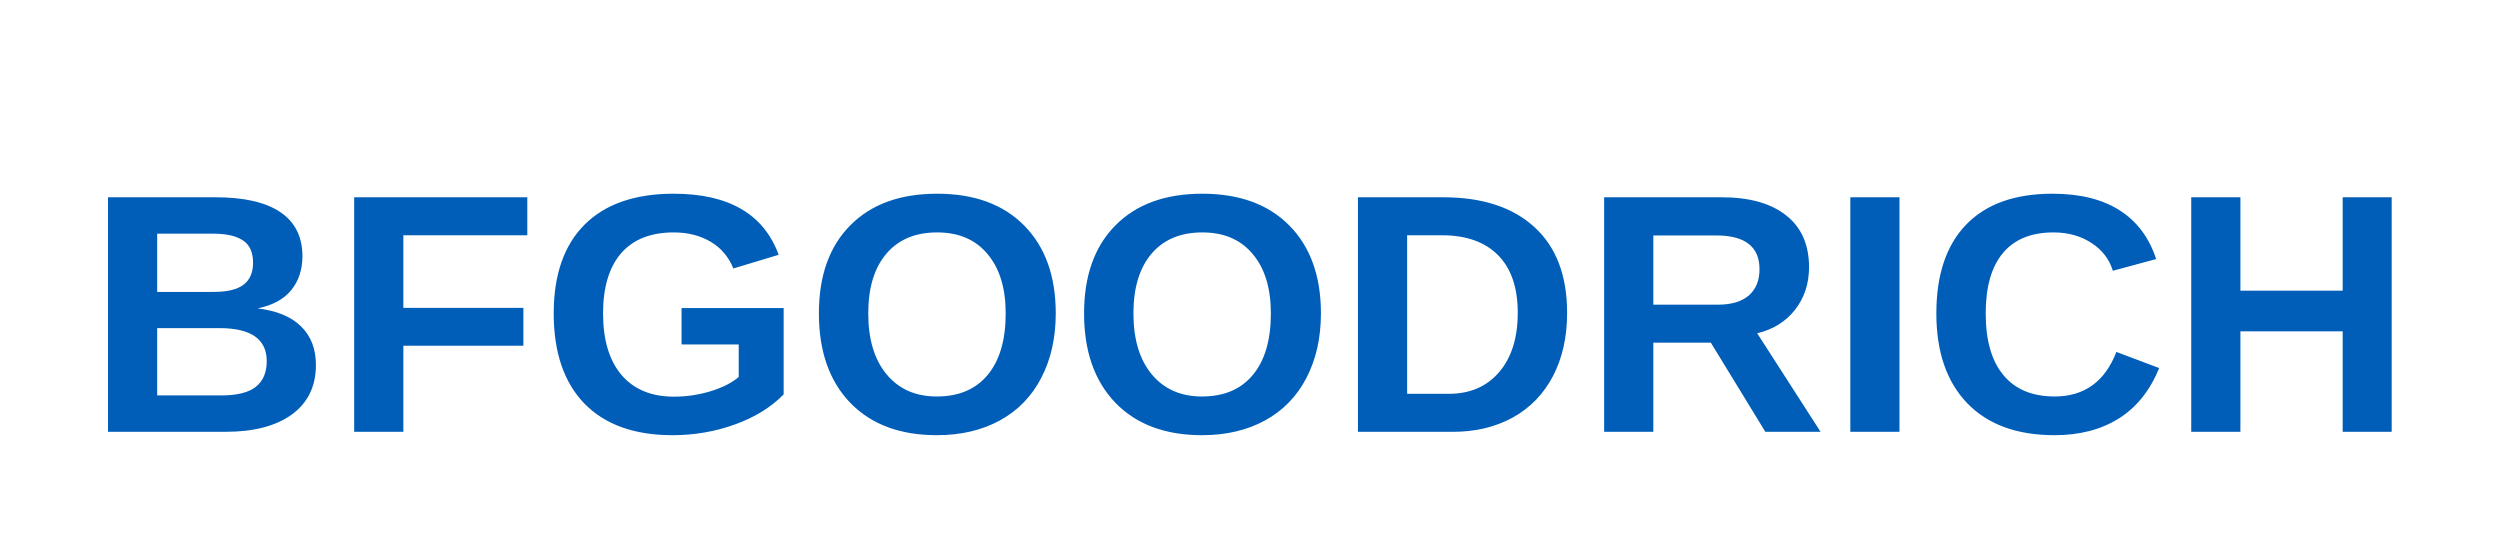
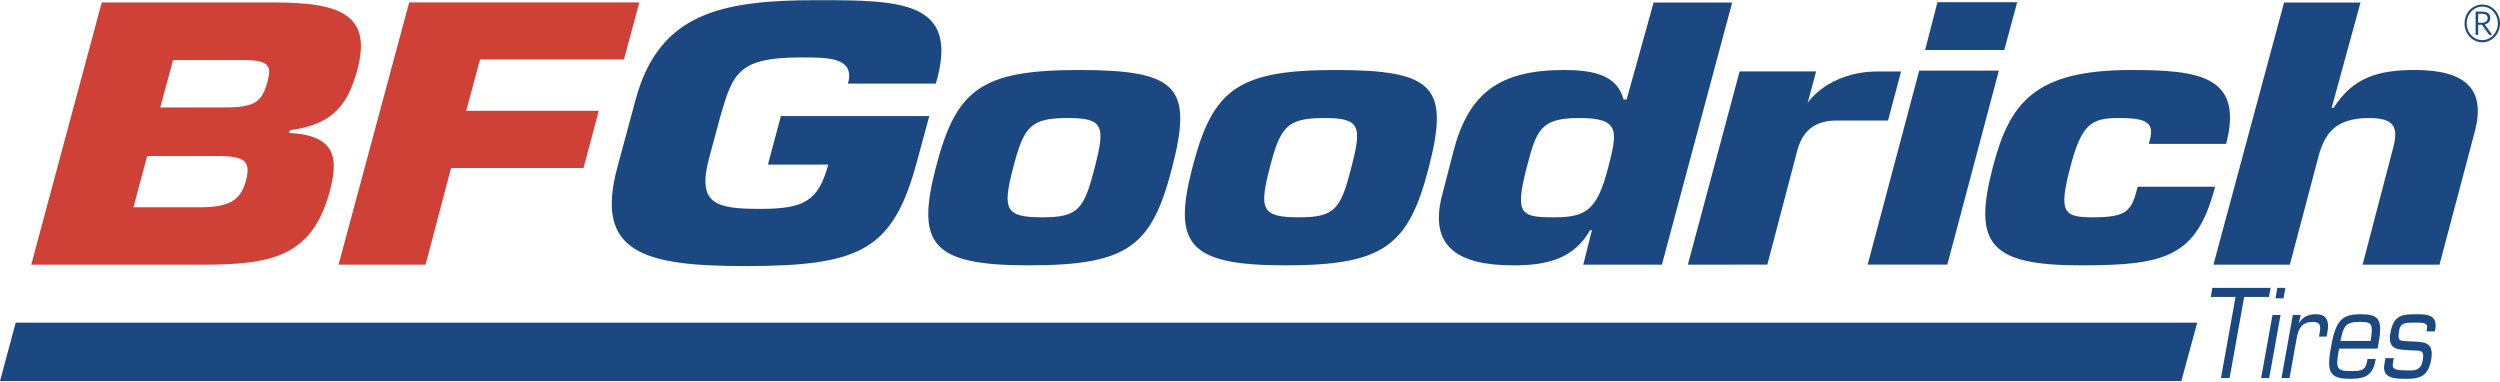
- <svg xmlns="http://www.w3.org/2000/svg" viewBox="0 0 220 48" role="img" aria-label="BFGOODRICH">
-   <text x="110" y="38" text-anchor="middle" font-family="Arial Black, Arial, sans-serif" font-size="30" font-weight="700" fill="#005eb8">BFGOODRICH</text>
+ <svg xmlns="http://www.w3.org/2000/svg" width="100%" height="100%" viewBox="0 0 400 61" version="1.1" xml:space="preserve" style="fill-rule:evenodd;clip-rule:evenodd;stroke-linejoin:round;stroke-miterlimit:1.414;">
+   <g transform="matrix(0.16,0,0,0.160526,0,0)">
+     <path d="M2475.62,34.766L2478.18,34.766L2478.18,24.674L2481.96,24.674L2489.19,34.766L2492.2,34.766L2484.7,24.406C2486.84,23.87 2490.26,22.292 2490.26,18.065C2490.26,12.915 2486.72,11.575 2480.98,11.575L2475.62,11.575L2475.62,34.766ZM2478.18,13.689L2480.92,13.689C2484.46,13.689 2487.65,14.225 2487.65,18.035C2487.65,20.744 2485.59,22.65 2482.41,22.65L2478.18,22.65L2478.18,13.689ZM2482.29,4.52C2472.43,4.52 2464.54,12.885 2464.54,23.334C2464.54,33.783 2472.43,42.149 2482.29,42.149C2492.11,42.149 2500,33.783 2500,23.334C2500,12.885 2492.08,4.52 2482.38,4.52L2482.29,4.52ZM2482.29,6.604C2490.92,6.604 2497.86,14.076 2497.86,23.305C2497.86,32.533 2490.92,40.005 2482.29,40.005C2473.59,40.005 2466.69,32.533 2466.69,23.305C2466.69,14.076 2473.62,6.604 2482.2,6.604L2482.29,6.604ZM1653.62,2.496L1626.62,99.158L1623.52,99.158C1617.33,74.508 1592.41,69.775 1564.07,69.775C1499.26,69.775 1468.45,92.966 1453.39,151.017L1442.1,194.51C1429.01,244.91 1456.36,264.499 1513.52,264.499C1547.31,264.499 1573.75,257.949 1590.18,229.341L1591.93,229.341L1583.27,263.814L1661.89,263.814L1732.18,2.525L1653.62,2.525L1653.62,2.496ZM1608.1,167.301C1596.91,210.437 1585.38,216.599 1553.44,216.599C1521.02,216.599 1514.56,213.682 1526.62,167.301C1536.41,129.582 1540.43,117.645 1579.13,117.645C1620.1,117.645 1617.72,130.327 1608.1,167.301ZM1947.33,263.725L1867.66,263.725L1919.22,70.341L1998.89,70.341L1947.33,263.725ZM2004.28,49.859L1925.09,49.859L1937.44,2.198L2017.19,2.198L2004.28,49.859ZM2215.07,186.175C2196.71,256.937 2164.49,264.469 2080.4,264.469C1989.03,264.469 1973.14,242.38 1992.63,167.301C2009.37,102.76 2034.16,69.775 2130.95,69.775C2198.94,69.775 2243.8,75.58 2226.18,143.396L2148.78,143.396C2151.87,133.244 2152.11,127.082 2147.76,123.093C2143.39,119.074 2134.76,117.645 2118.53,117.645C2091.05,117.645 2081.41,123.807 2070.1,167.301C2058.49,211.896 2063.58,216.599 2092.87,216.599C2128,216.599 2131.57,209.722 2137.7,186.145L2215.07,186.145L2215.07,186.175ZM847.901,83.32C855.522,56.855 827.27,57.242 801.252,57.242C738.854,57.242 733.019,72.544 720.724,114.638L709.233,157.06C696.7,203.322 715.306,208.204 760.378,208.204C804.556,208.204 818.399,200.166 828.223,164.056L767.939,164.056L780.889,115.68L929.291,115.68L916.907,161.228C893.091,249.227 860.999,265.213 744.927,265.213C642.668,265.213 594.441,251.281 617.364,166.765L635.613,99.307C658.952,13.064 721.379,0.173 816.702,0.173C900.742,0.173 960.43,0.531 935.84,83.32L847.901,83.32ZM2331.68,107.464L2333.68,107.464C2352.73,77.366 2378.18,69.745 2414.65,69.745C2466.87,69.745 2485.59,89.691 2474.93,130.654L2439.51,263.784L2362.58,263.784L2393.72,145.182C2398.07,126.695 2394.17,117.645 2368.92,117.645C2334.27,117.645 2324.09,134.316 2318.05,157.536L2289.86,263.784L2213.44,263.784L2284.08,2.496L2360.5,2.496L2331.68,107.464ZM1079,69.775C980.406,69.775 955.935,89.364 935.751,167.301C915.954,243.422 931.673,264.469 1028.48,264.469C1128.3,264.469 1151.76,245.625 1172.06,167.301C1192.99,86.833 1178.05,69.775 1079,69.775ZM1094.66,167.301C1083.94,208.621 1078.26,216.599 1042.21,216.599C1004.85,216.599 1002.44,208.591 1013.12,167.301C1023.87,125.95 1030.54,117.645 1067.9,117.645C1103.92,117.645 1105.35,125.98 1094.66,167.301ZM1335.59,69.775C1236.96,69.775 1212.52,89.364 1192.31,167.301C1172.54,243.422 1188.29,264.469 1285.07,264.469C1383.22,264.469 1408.4,245.625 1428.68,167.301C1449.55,86.833 1434.63,69.775 1335.59,69.775ZM1351.25,167.301C1340.53,208.621 1334.81,216.599 1298.85,216.599C1261.46,216.599 1259.02,208.591 1269.74,167.301C1280.45,125.95 1287.12,117.645 1324.51,117.645C1360.54,117.645 1361.96,125.98 1351.25,167.301Z" style="fill:rgb(28,72,130);fill-rule:nonzero;" />
+   </g>
+   <g transform="matrix(0.16,0,0,0.160526,0,0)">
+     <path d="M272.72,2.436L101.723,2.436L31.228,263.814L203.833,263.814C272.69,263.814 312.314,254.943 329.67,190.938C338.511,158.251 336.576,134.941 289.183,132.5L289.927,129.701C334.314,124.164 348.365,102.581 357.326,69.537C372.776,12.528 337.291,2.436 272.72,2.436ZM245.898,180.191C240.152,201.387 227.024,206.597 198.891,206.597L133.458,206.597L147.152,155.482L214.491,155.482C242.653,155.482 251.762,158.608 245.898,180.191ZM267.272,82.1C261.646,102.939 253.132,107.136 222.796,107.136L160.25,107.136L173.051,59.832L246.017,59.832C270.101,60.517 271.529,66.441 267.272,82.1ZM466.194,110.44L598.788,110.44L583.486,167.479L451.071,167.479L425.528,263.784L338.541,263.784L409.185,2.406L639.334,2.406L623.913,59.296L480.036,59.296L466.194,110.44Z" style="fill:rgb(207,64,55);fill-rule:nonzero;" />
+   </g>
+   <g transform="matrix(0.16,0,0,0.160526,0,0)">
+     <path d="M1797.47,149.349L1767.34,263.725L1687.85,263.814L1739.62,71.144L1816.13,71.144L1807.71,102.432C1807.71,102.432 1827.95,71.234 1878.11,71.234L1901.09,71.234L1888.02,120.145L1835.78,120.145C1817.95,120.503 1803.72,127.26 1797.47,149.349ZM2181.32,379.827L2197.21,321.627L15.689,321.627L0,379.827L2181.32,379.827ZM2229.6,376.82L2220.94,376.82L2235.56,295.935L2210.79,295.935L2212.39,286.945L2270.57,286.945L2268.93,295.935L2244.19,295.935L2229.6,376.82M2269.2,376.82L2261.13,376.82L2272.5,313.887L2280.57,313.887L2269.2,376.82ZM2283.54,297.364L2275.48,297.364L2277.32,286.915L2285.39,286.915L2283.54,297.364M2300.69,313.887L2298.91,321.686L2299.03,321.954C2303.04,314.988 2309.77,313.202 2315.82,313.202C2326.09,313.202 2329.57,319.186 2327.45,330.945L2326.65,335.47L2319,335.47L2319.74,331.302C2321.17,323.532 2319.39,320.882 2312.66,320.882C2302.69,320.882 2298.4,326.479 2296.58,337.613L2289.56,376.82L2281.49,376.82L2292.83,313.887L2300.69,313.887M2375.71,357.767L2375.3,360.059C2372.26,376.701 2361.24,377.564 2349.31,377.564C2328.44,377.564 2326.74,369.407 2331.06,345.442C2335.76,319.305 2341.77,313.202 2360.95,313.202C2378.24,313.202 2382.92,317.876 2378.72,341.126L2377.59,347.467L2339.07,347.467C2335.49,367.353 2336.27,369.854 2350.74,369.854C2361.72,369.854 2365.44,369.05 2367.05,360.178L2367.49,357.767L2375.71,357.767ZM2370.59,339.786C2373.39,321.924 2371.78,320.853 2359.52,320.853C2344.99,320.853 2343.68,325.259 2340.43,339.786L2370.59,339.786M2434.83,330.319L2426.5,330.319L2426.95,327.908C2428.08,321.567 2424,321.567 2415.51,321.567C2405.42,321.567 2400.57,321.448 2399.17,329.248C2397.18,340.471 2399.94,339.667 2408.25,340.143C2421.76,341.126 2434.8,338.566 2431.08,359.077C2427.9,376.82 2417.39,377.564 2405.45,377.564C2393.87,377.564 2381.84,376.85 2384.4,362.798L2385.42,356.963L2393.78,356.963L2392.92,361.846C2391.82,367.859 2394.76,369.169 2407,369.169C2412.51,369.169 2420.66,370.598 2422.66,359.464C2424.83,347.705 2420.22,349.878 2410.6,349.164C2399.14,348.211 2387.17,349.64 2390.39,331.778C2393.66,313.559 2402.59,313.202 2417.06,313.202C2426.41,313.202 2437.87,313.678 2435.28,327.938L2434.83,330.319" style="fill:rgb(28,72,130);fill-rule:nonzero;" />
+   </g>
</svg>
